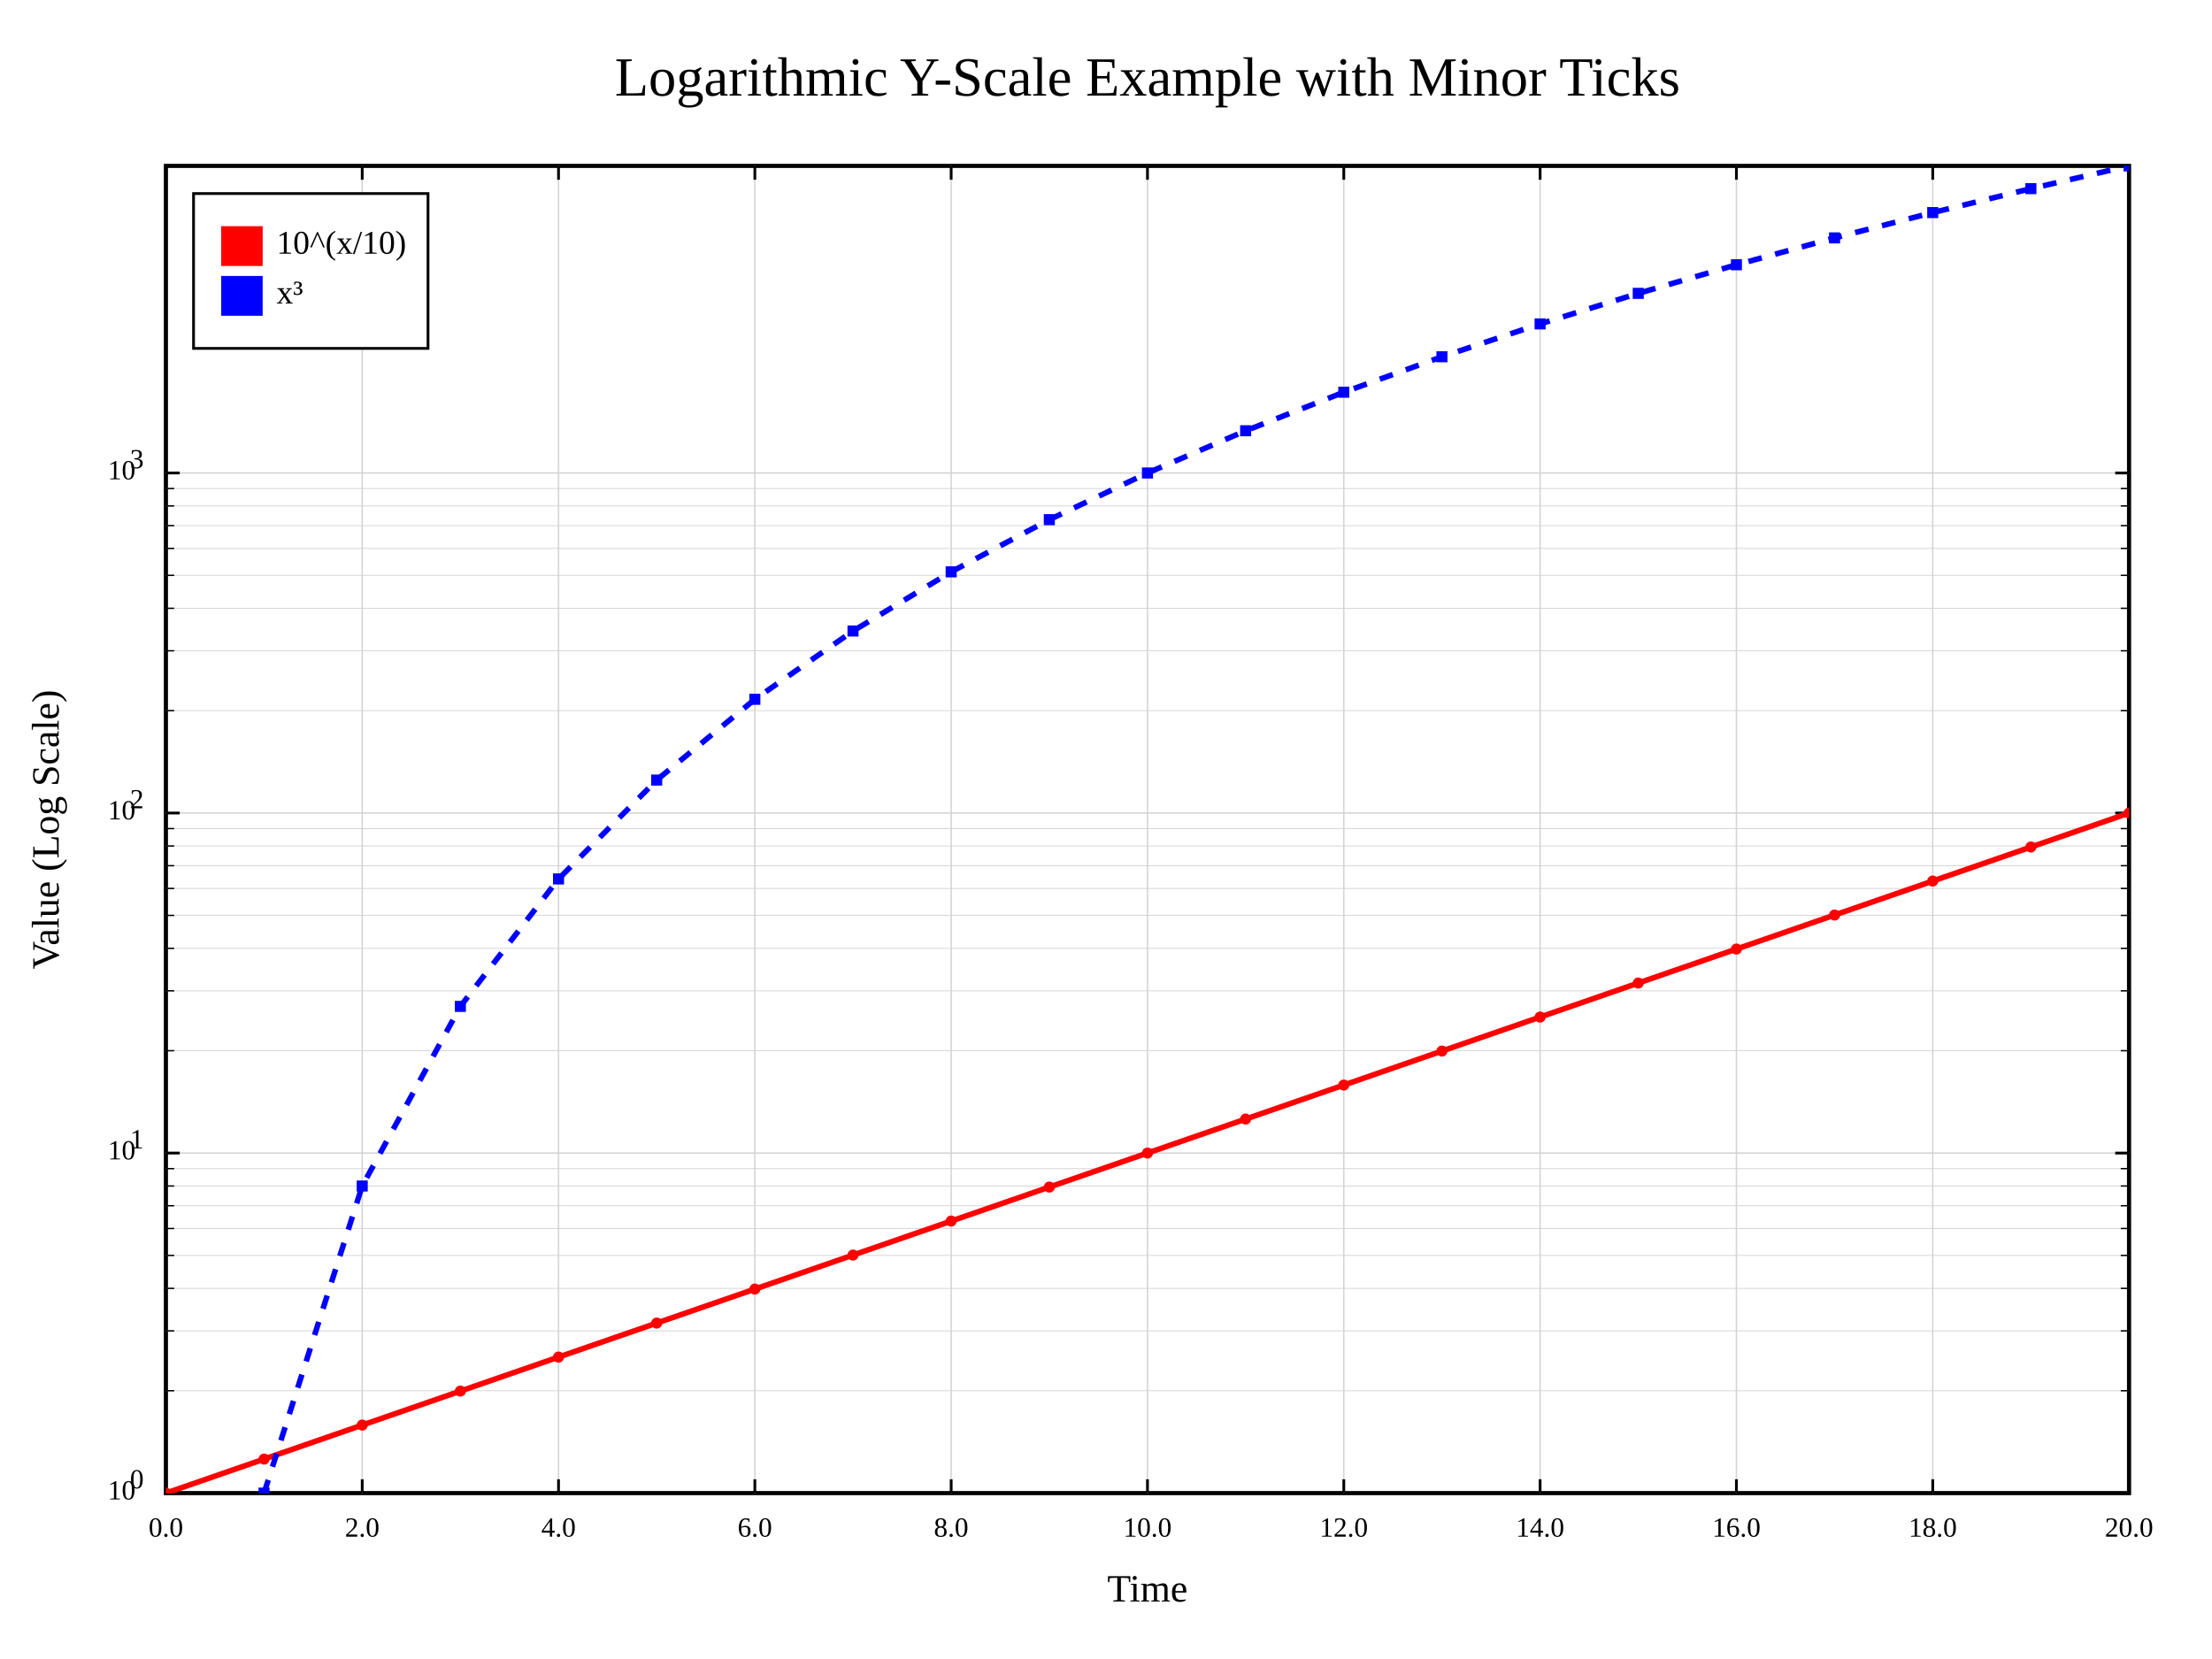
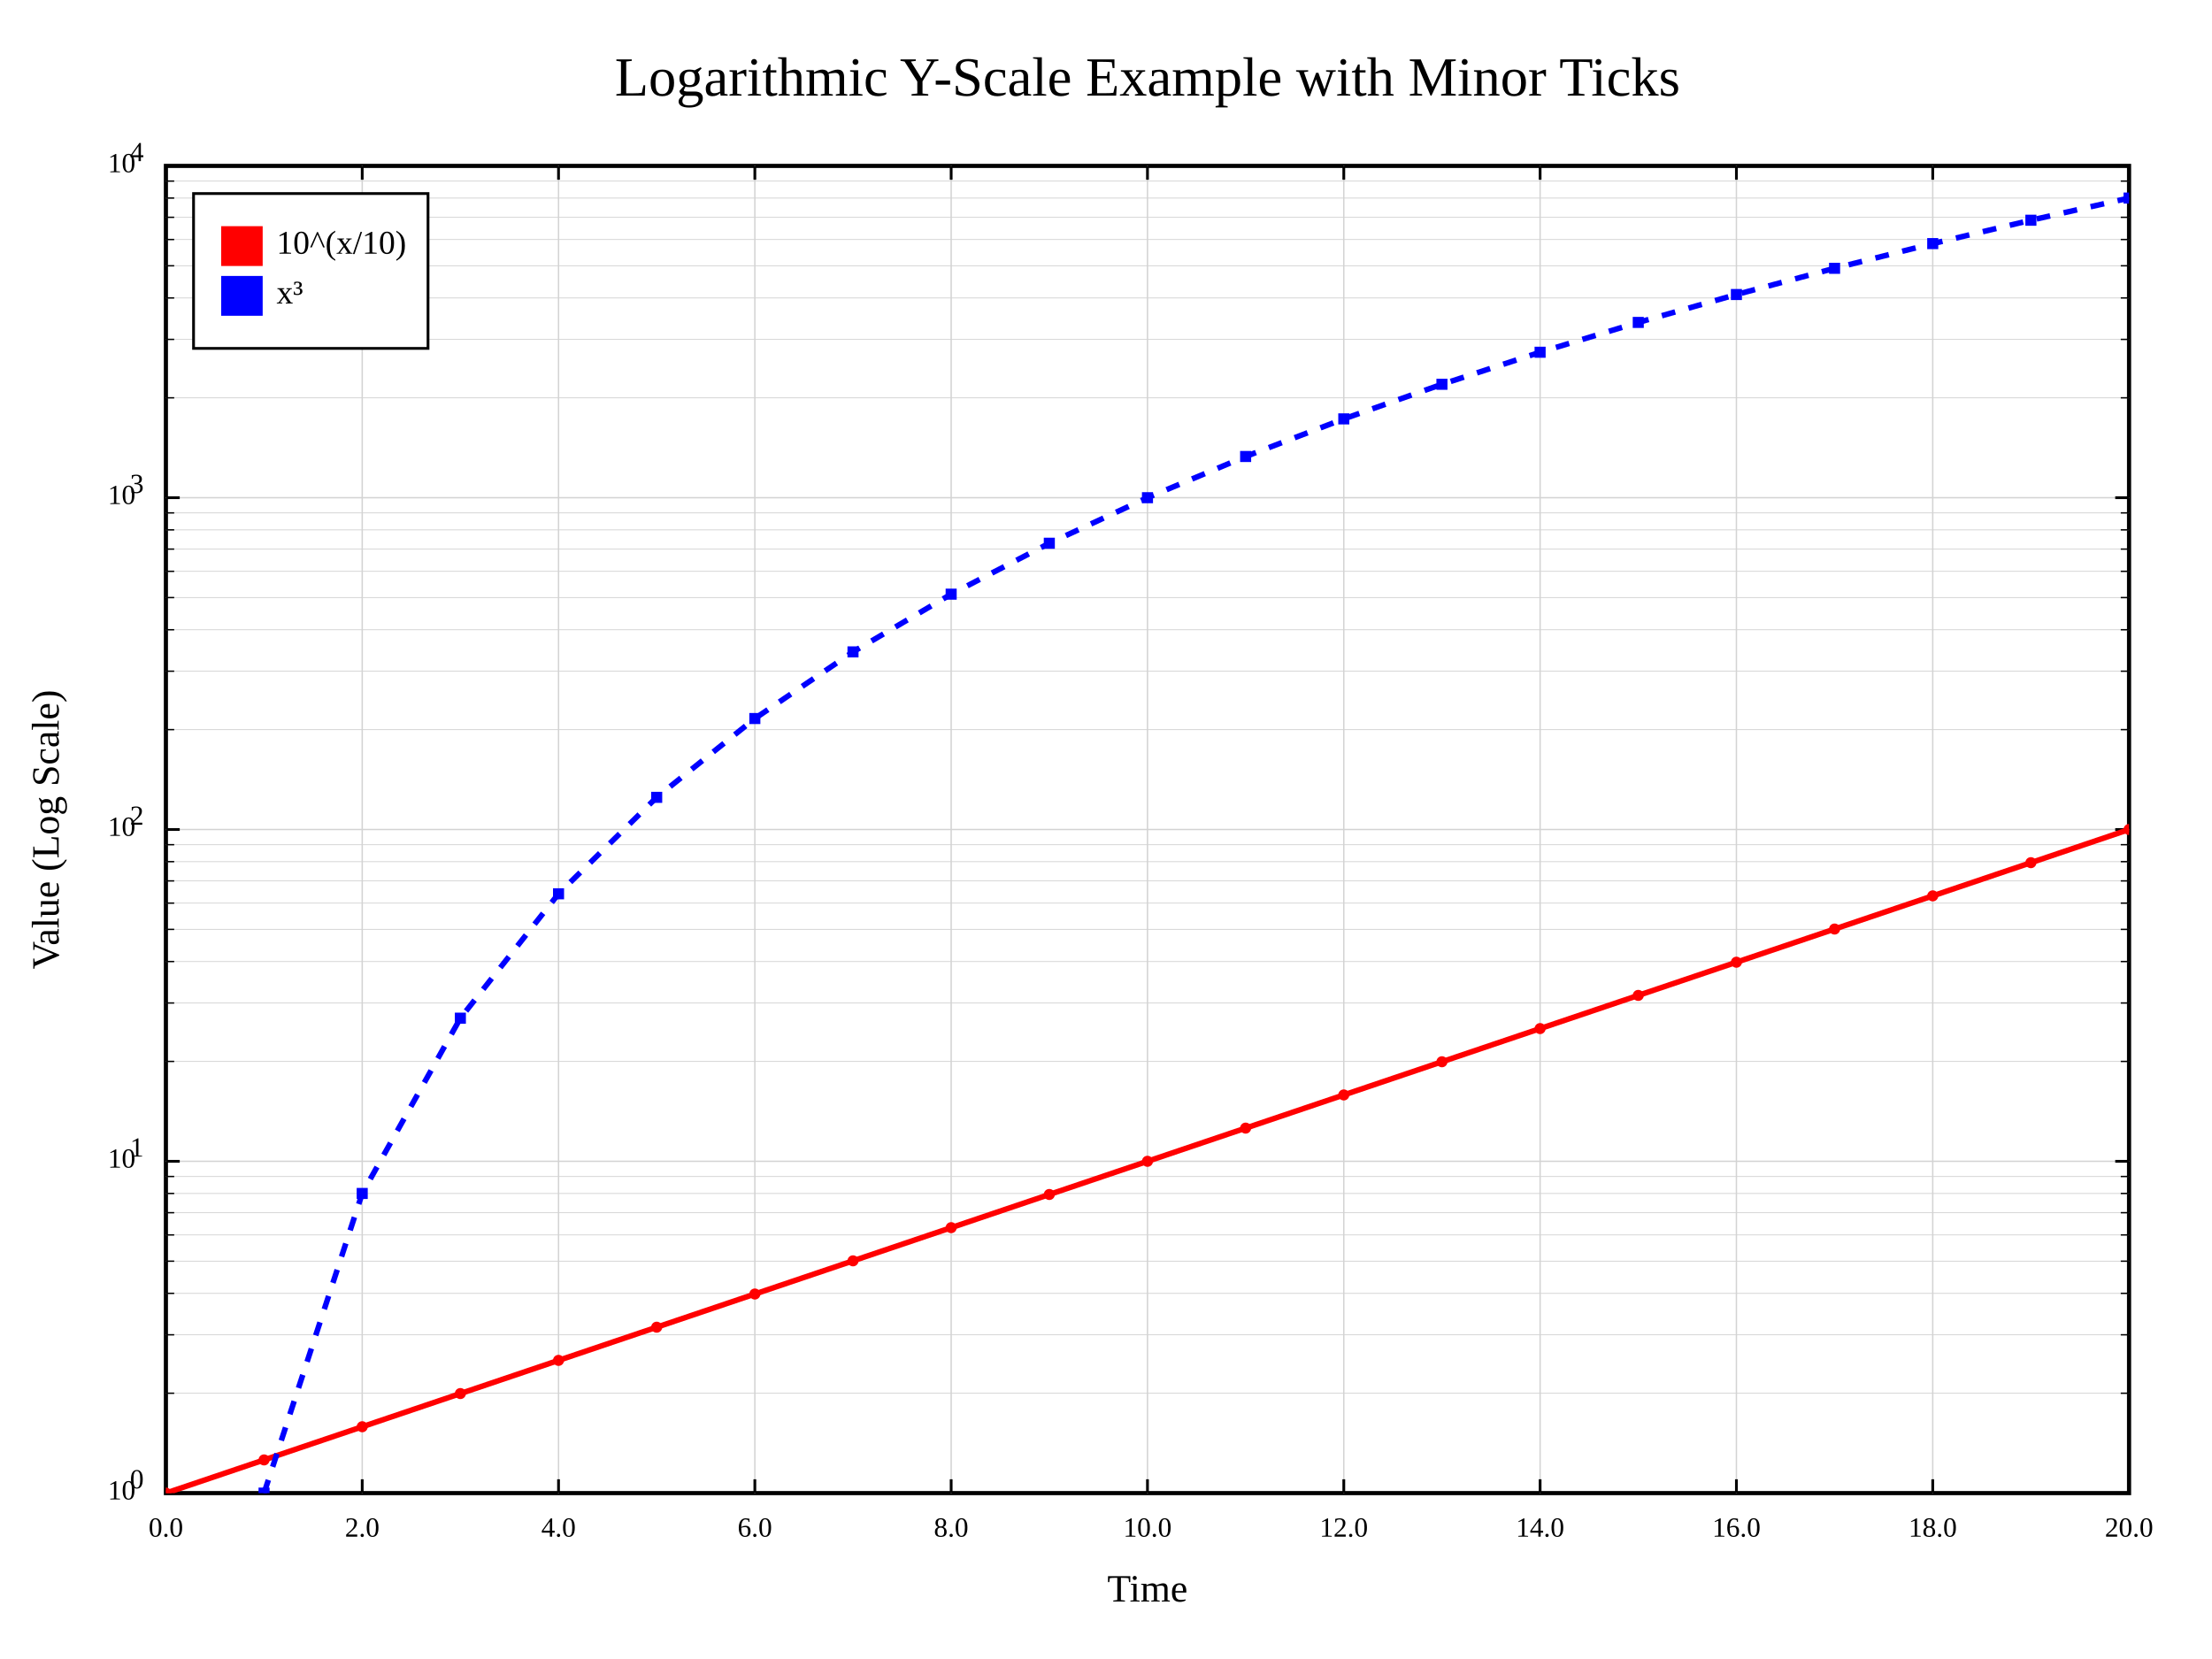
<svg xmlns="http://www.w3.org/2000/svg" height="600" viewBox="0 0 800 600" width="800">
  <rect fill="white" height="600" width="800" x="0" y="0" />
  <text dominant-baseline="middle" fill="#000000" font-family="Times New Roman" font-size="20" text-anchor="middle" x="415" y="30">
Logarithmic Y-Scale Example with Minor Ticks
</text>
  <text dominant-baseline="middle" fill="#000000" font-family="Times New Roman" font-size="14" text-anchor="middle" x="415" y="576">
Time
</text>
  <text dominant-baseline="middle" fill="#000000" font-family="Times New Roman" font-size="14" text-anchor="middle" transform="rotate(-90, 18, 300)" x="18" y="300">
Value (Log Scale)
</text>
  <rect fill="none" height="480" stroke="#000000" stroke-width="1.5" width="710" x="60" y="60" />
  <line stroke="#000000" stroke-width="1" x1="60" x2="60" y1="540" y2="535" />
  <text dominant-baseline="hanging" fill="#000000" font-family="Times New Roman" font-size="10" text-anchor="middle" x="60" y="549">
0.0
</text>
  <line stroke="#000000" stroke-width="1" x1="60" x2="60" y1="60" y2="65" />
  <line stroke="#d3d3d3" stroke-width="0.5" x1="131" x2="131" y1="60" y2="540" />
  <line stroke="#000000" stroke-width="1" x1="131" x2="131" y1="540" y2="535" />
  <text dominant-baseline="hanging" fill="#000000" font-family="Times New Roman" font-size="10" text-anchor="middle" x="131" y="549">
2.0
</text>
  <line stroke="#000000" stroke-width="1" x1="131" x2="131" y1="60" y2="65" />
  <line stroke="#d3d3d3" stroke-width="0.5" x1="202" x2="202" y1="60" y2="540" />
  <line stroke="#000000" stroke-width="1" x1="202" x2="202" y1="540" y2="535" />
  <text dominant-baseline="hanging" fill="#000000" font-family="Times New Roman" font-size="10" text-anchor="middle" x="202" y="549">
4.0
</text>
  <line stroke="#000000" stroke-width="1" x1="202" x2="202" y1="60" y2="65" />
  <line stroke="#d3d3d3" stroke-width="0.5" x1="273" x2="273" y1="60" y2="540" />
  <line stroke="#000000" stroke-width="1" x1="273" x2="273" y1="540" y2="535" />
  <text dominant-baseline="hanging" fill="#000000" font-family="Times New Roman" font-size="10" text-anchor="middle" x="273" y="549">
6.0
</text>
  <line stroke="#000000" stroke-width="1" x1="273" x2="273" y1="60" y2="65" />
  <line stroke="#d3d3d3" stroke-width="0.5" x1="344" x2="344" y1="60" y2="540" />
  <line stroke="#000000" stroke-width="1" x1="344" x2="344" y1="540" y2="535" />
  <text dominant-baseline="hanging" fill="#000000" font-family="Times New Roman" font-size="10" text-anchor="middle" x="344" y="549">
8.0
</text>
  <line stroke="#000000" stroke-width="1" x1="344" x2="344" y1="60" y2="65" />
  <line stroke="#d3d3d3" stroke-width="0.5" x1="415" x2="415" y1="60" y2="540" />
  <line stroke="#000000" stroke-width="1" x1="415" x2="415" y1="540" y2="535" />
  <text dominant-baseline="hanging" fill="#000000" font-family="Times New Roman" font-size="10" text-anchor="middle" x="415" y="549">
10.0
</text>
  <line stroke="#000000" stroke-width="1" x1="415" x2="415" y1="60" y2="65" />
  <line stroke="#d3d3d3" stroke-width="0.5" x1="486" x2="486" y1="60" y2="540" />
  <line stroke="#000000" stroke-width="1" x1="486" x2="486" y1="540" y2="535" />
  <text dominant-baseline="hanging" fill="#000000" font-family="Times New Roman" font-size="10" text-anchor="middle" x="486" y="549">
12.0
</text>
  <line stroke="#000000" stroke-width="1" x1="486" x2="486" y1="60" y2="65" />
  <line stroke="#d3d3d3" stroke-width="0.5" x1="557" x2="557" y1="60" y2="540" />
  <line stroke="#000000" stroke-width="1" x1="557" x2="557" y1="540" y2="535" />
  <text dominant-baseline="hanging" fill="#000000" font-family="Times New Roman" font-size="10" text-anchor="middle" x="557" y="549">
14.0
</text>
  <line stroke="#000000" stroke-width="1" x1="557" x2="557" y1="60" y2="65" />
  <line stroke="#d3d3d3" stroke-width="0.5" x1="628" x2="628" y1="60" y2="540" />
  <line stroke="#000000" stroke-width="1" x1="628" x2="628" y1="540" y2="535" />
  <text dominant-baseline="hanging" fill="#000000" font-family="Times New Roman" font-size="10" text-anchor="middle" x="628" y="549">
16.0
</text>
  <line stroke="#000000" stroke-width="1" x1="628" x2="628" y1="60" y2="65" />
  <line stroke="#d3d3d3" stroke-width="0.5" x1="699" x2="699" y1="60" y2="540" />
  <line stroke="#000000" stroke-width="1" x1="699" x2="699" y1="540" y2="535" />
  <text dominant-baseline="hanging" fill="#000000" font-family="Times New Roman" font-size="10" text-anchor="middle" x="699" y="549">
18.0
</text>
  <line stroke="#000000" stroke-width="1" x1="699" x2="699" y1="60" y2="65" />
  <line stroke="#000000" stroke-width="1" x1="770" x2="770" y1="540" y2="535" />
  <text dominant-baseline="hanging" fill="#000000" font-family="Times New Roman" font-size="10" text-anchor="middle" x="770" y="549">
20.0
</text>
  <line stroke="#000000" stroke-width="1" x1="770" x2="770" y1="60" y2="65" />
  <line stroke="#000000" stroke-width="1" x1="60" x2="65" y1="540" y2="540" />
  <line stroke="#000000" stroke-width="1" x1="770" x2="765" y1="540" y2="540" />
  <text dominant-baseline="middle" fill="#000000" font-family="Times New Roman" font-size="10" text-anchor="end" x="52" y="540">
10
<tspan dx="-0.2em" dy="-0.4em">
0
</tspan>
  </text>
-   <line stroke="#d3d3d3" stroke-width="0.5" x1="60" x2="770" y1="417.021" y2="417.021" />
-   <line stroke="#000000" stroke-width="1" x1="60" x2="65" y1="417.021" y2="417.021" />
-   <line stroke="#000000" stroke-width="1" x1="770" x2="765" y1="417.021" y2="417.021" />
-   <text dominant-baseline="middle" fill="#000000" font-family="Times New Roman" font-size="10" text-anchor="end" x="52" y="417.021">
+   <line stroke="#d3d3d3" stroke-width="0.5" x1="60" x2="770" y1="420" y2="420" />
+   <line stroke="#000000" stroke-width="1" x1="60" x2="65" y1="420" y2="420" />
+   <line stroke="#000000" stroke-width="1" x1="770" x2="765" y1="420" y2="420" />
+   <text dominant-baseline="middle" fill="#000000" font-family="Times New Roman" font-size="10" text-anchor="end" x="52" y="420">
10
<tspan dx="-0.2em" dy="-0.4em">
1
</tspan>
  </text>
-   <line stroke="#d3d3d3" stroke-width="0.5" x1="60" x2="770" y1="294.041" y2="294.041" />
-   <line stroke="#000000" stroke-width="1" x1="60" x2="65" y1="294.041" y2="294.041" />
-   <line stroke="#000000" stroke-width="1" x1="770" x2="765" y1="294.041" y2="294.041" />
-   <text dominant-baseline="middle" fill="#000000" font-family="Times New Roman" font-size="10" text-anchor="end" x="52" y="294.041">
+   <line stroke="#d3d3d3" stroke-width="0.5" x1="60" x2="770" y1="300" y2="300" />
+   <line stroke="#000000" stroke-width="1" x1="60" x2="65" y1="300" y2="300" />
+   <line stroke="#000000" stroke-width="1" x1="770" x2="765" y1="300" y2="300" />
+   <text dominant-baseline="middle" fill="#000000" font-family="Times New Roman" font-size="10" text-anchor="end" x="52" y="300">
10
<tspan dx="-0.2em" dy="-0.4em">
2
</tspan>
  </text>
-   <line stroke="#d3d3d3" stroke-width="0.5" x1="60" x2="770" y1="171.062" y2="171.062" />
-   <line stroke="#000000" stroke-width="1" x1="60" x2="65" y1="171.062" y2="171.062" />
-   <line stroke="#000000" stroke-width="1" x1="770" x2="765" y1="171.062" y2="171.062" />
-   <text dominant-baseline="middle" fill="#000000" font-family="Times New Roman" font-size="10" text-anchor="end" x="52" y="171.062">
+   <line stroke="#d3d3d3" stroke-width="0.5" x1="60" x2="770" y1="180" y2="180" />
+   <line stroke="#000000" stroke-width="1" x1="60" x2="65" y1="180" y2="180" />
+   <line stroke="#000000" stroke-width="1" x1="770" x2="765" y1="180" y2="180" />
+   <text dominant-baseline="middle" fill="#000000" font-family="Times New Roman" font-size="10" text-anchor="end" x="52" y="180">
10
<tspan dx="-0.2em" dy="-0.4em">
3
</tspan>
  </text>
-   <line stroke="#d3d3d3" stroke-width="0.3" x1="60" x2="770" y1="502.979" y2="502.979" />
-   <line stroke="#000000" stroke-width="0.5" x1="60" x2="63" y1="502.979" y2="502.979" />
-   <line stroke="#000000" stroke-width="0.5" x1="770" x2="767" y1="502.979" y2="502.979" />
-   <line stroke="#d3d3d3" stroke-width="0.3" x1="60" x2="770" y1="481.324" y2="481.324" />
-   <line stroke="#000000" stroke-width="0.5" x1="60" x2="63" y1="481.324" y2="481.324" />
-   <line stroke="#000000" stroke-width="0.5" x1="770" x2="767" y1="481.324" y2="481.324" />
-   <line stroke="#d3d3d3" stroke-width="0.3" x1="60" x2="770" y1="465.959" y2="465.959" />
-   <line stroke="#000000" stroke-width="0.5" x1="60" x2="63" y1="465.959" y2="465.959" />
-   <line stroke="#000000" stroke-width="0.5" x1="770" x2="767" y1="465.959" y2="465.959" />
-   <line stroke="#d3d3d3" stroke-width="0.3" x1="60" x2="770" y1="454.041" y2="454.041" />
-   <line stroke="#000000" stroke-width="0.5" x1="60" x2="63" y1="454.041" y2="454.041" />
-   <line stroke="#000000" stroke-width="0.5" x1="770" x2="767" y1="454.041" y2="454.041" />
-   <line stroke="#d3d3d3" stroke-width="0.3" x1="60" x2="770" y1="444.303" y2="444.303" />
-   <line stroke="#000000" stroke-width="0.5" x1="60" x2="63" y1="444.303" y2="444.303" />
-   <line stroke="#000000" stroke-width="0.5" x1="770" x2="767" y1="444.303" y2="444.303" />
-   <line stroke="#d3d3d3" stroke-width="0.3" x1="60" x2="770" y1="436.07" y2="436.07" />
-   <line stroke="#000000" stroke-width="0.5" x1="60" x2="63" y1="436.07" y2="436.07" />
-   <line stroke="#000000" stroke-width="0.5" x1="770" x2="767" y1="436.07" y2="436.07" />
-   <line stroke="#d3d3d3" stroke-width="0.3" x1="60" x2="770" y1="428.938" y2="428.938" />
-   <line stroke="#000000" stroke-width="0.5" x1="60" x2="63" y1="428.938" y2="428.938" />
-   <line stroke="#000000" stroke-width="0.5" x1="770" x2="767" y1="428.938" y2="428.938" />
-   <line stroke="#d3d3d3" stroke-width="0.3" x1="60" x2="770" y1="422.648" y2="422.648" />
-   <line stroke="#000000" stroke-width="0.5" x1="60" x2="63" y1="422.648" y2="422.648" />
-   <line stroke="#000000" stroke-width="0.5" x1="770" x2="767" y1="422.648" y2="422.648" />
-   <line stroke="#d3d3d3" stroke-width="0.3" x1="60" x2="770" y1="380" y2="380" />
-   <line stroke="#000000" stroke-width="0.5" x1="60" x2="63" y1="380" y2="380" />
-   <line stroke="#000000" stroke-width="0.5" x1="770" x2="767" y1="380" y2="380" />
-   <line stroke="#d3d3d3" stroke-width="0.3" x1="60" x2="770" y1="358.344" y2="358.344" />
-   <line stroke="#000000" stroke-width="0.5" x1="60" x2="63" y1="358.344" y2="358.344" />
-   <line stroke="#000000" stroke-width="0.5" x1="770" x2="767" y1="358.344" y2="358.344" />
-   <line stroke="#d3d3d3" stroke-width="0.3" x1="60" x2="770" y1="342.979" y2="342.979" />
-   <line stroke="#000000" stroke-width="0.5" x1="60" x2="63" y1="342.979" y2="342.979" />
-   <line stroke="#000000" stroke-width="0.5" x1="770" x2="767" y1="342.979" y2="342.979" />
-   <line stroke="#d3d3d3" stroke-width="0.3" x1="60" x2="770" y1="331.062" y2="331.062" />
-   <line stroke="#000000" stroke-width="0.5" x1="60" x2="63" y1="331.062" y2="331.062" />
-   <line stroke="#000000" stroke-width="0.5" x1="770" x2="767" y1="331.062" y2="331.062" />
-   <line stroke="#d3d3d3" stroke-width="0.3" x1="60" x2="770" y1="321.324" y2="321.324" />
-   <line stroke="#000000" stroke-width="0.5" x1="60" x2="63" y1="321.324" y2="321.324" />
-   <line stroke="#000000" stroke-width="0.5" x1="770" x2="767" y1="321.324" y2="321.324" />
-   <line stroke="#d3d3d3" stroke-width="0.3" x1="60" x2="770" y1="313.091" y2="313.091" />
-   <line stroke="#000000" stroke-width="0.5" x1="60" x2="63" y1="313.091" y2="313.091" />
-   <line stroke="#000000" stroke-width="0.5" x1="770" x2="767" y1="313.091" y2="313.091" />
-   <line stroke="#d3d3d3" stroke-width="0.3" x1="60" x2="770" y1="305.959" y2="305.959" />
-   <line stroke="#000000" stroke-width="0.5" x1="60" x2="63" y1="305.959" y2="305.959" />
-   <line stroke="#000000" stroke-width="0.5" x1="770" x2="767" y1="305.959" y2="305.959" />
-   <line stroke="#d3d3d3" stroke-width="0.3" x1="60" x2="770" y1="299.668" y2="299.668" />
-   <line stroke="#000000" stroke-width="0.5" x1="60" x2="63" y1="299.668" y2="299.668" />
-   <line stroke="#000000" stroke-width="0.5" x1="770" x2="767" y1="299.668" y2="299.668" />
-   <line stroke="#d3d3d3" stroke-width="0.3" x1="60" x2="770" y1="257.021" y2="257.021" />
-   <line stroke="#000000" stroke-width="0.5" x1="60" x2="63" y1="257.021" y2="257.021" />
-   <line stroke="#000000" stroke-width="0.5" x1="770" x2="767" y1="257.021" y2="257.021" />
-   <line stroke="#d3d3d3" stroke-width="0.3" x1="60" x2="770" y1="235.365" y2="235.365" />
-   <line stroke="#000000" stroke-width="0.5" x1="60" x2="63" y1="235.365" y2="235.365" />
-   <line stroke="#000000" stroke-width="0.5" x1="770" x2="767" y1="235.365" y2="235.365" />
-   <line stroke="#d3d3d3" stroke-width="0.3" x1="60" x2="770" y1="220" y2="220" />
-   <line stroke="#000000" stroke-width="0.5" x1="60" x2="63" y1="220" y2="220" />
-   <line stroke="#000000" stroke-width="0.5" x1="770" x2="767" y1="220" y2="220" />
-   <line stroke="#d3d3d3" stroke-width="0.3" x1="60" x2="770" y1="208.082" y2="208.082" />
-   <line stroke="#000000" stroke-width="0.5" x1="60" x2="63" y1="208.082" y2="208.082" />
-   <line stroke="#000000" stroke-width="0.5" x1="770" x2="767" y1="208.082" y2="208.082" />
-   <line stroke="#d3d3d3" stroke-width="0.3" x1="60" x2="770" y1="198.344" y2="198.344" />
-   <line stroke="#000000" stroke-width="0.5" x1="60" x2="63" y1="198.344" y2="198.344" />
-   <line stroke="#000000" stroke-width="0.5" x1="770" x2="767" y1="198.344" y2="198.344" />
-   <line stroke="#d3d3d3" stroke-width="0.3" x1="60" x2="770" y1="190.111" y2="190.111" />
-   <line stroke="#000000" stroke-width="0.5" x1="60" x2="63" y1="190.111" y2="190.111" />
-   <line stroke="#000000" stroke-width="0.5" x1="770" x2="767" y1="190.111" y2="190.111" />
-   <line stroke="#d3d3d3" stroke-width="0.3" x1="60" x2="770" y1="182.979" y2="182.979" />
-   <line stroke="#000000" stroke-width="0.5" x1="60" x2="63" y1="182.979" y2="182.979" />
-   <line stroke="#000000" stroke-width="0.5" x1="770" x2="767" y1="182.979" y2="182.979" />
-   <line stroke="#d3d3d3" stroke-width="0.3" x1="60" x2="770" y1="176.689" y2="176.689" />
-   <line stroke="#000000" stroke-width="0.5" x1="60" x2="63" y1="176.689" y2="176.689" />
-   <line stroke="#000000" stroke-width="0.5" x1="770" x2="767" y1="176.689" y2="176.689" />
+   <line stroke="#000000" stroke-width="1" x1="60" x2="65" y1="60" y2="60" />
+   <line stroke="#000000" stroke-width="1" x1="770" x2="765" y1="60" y2="60" />
+   <text dominant-baseline="middle" fill="#000000" font-family="Times New Roman" font-size="10" text-anchor="end" x="52" y="60">
+ 10
+ <tspan dx="-0.2em" dy="-0.4em">
+ 4
+ </tspan>
+   </text>
+   <line stroke="#d3d3d3" stroke-width="0.3" x1="60" x2="770" y1="503.876" y2="503.876" />
+   <line stroke="#000000" stroke-width="0.5" x1="60" x2="63" y1="503.876" y2="503.876" />
+   <line stroke="#000000" stroke-width="0.5" x1="770" x2="767" y1="503.876" y2="503.876" />
+   <line stroke="#d3d3d3" stroke-width="0.3" x1="60" x2="770" y1="482.745" y2="482.745" />
+   <line stroke="#000000" stroke-width="0.5" x1="60" x2="63" y1="482.745" y2="482.745" />
+   <line stroke="#000000" stroke-width="0.5" x1="770" x2="767" y1="482.745" y2="482.745" />
+   <line stroke="#d3d3d3" stroke-width="0.3" x1="60" x2="770" y1="467.753" y2="467.753" />
+   <line stroke="#000000" stroke-width="0.5" x1="60" x2="63" y1="467.753" y2="467.753" />
+   <line stroke="#000000" stroke-width="0.5" x1="770" x2="767" y1="467.753" y2="467.753" />
+   <line stroke="#d3d3d3" stroke-width="0.3" x1="60" x2="770" y1="456.124" y2="456.124" />
+   <line stroke="#000000" stroke-width="0.5" x1="60" x2="63" y1="456.124" y2="456.124" />
+   <line stroke="#000000" stroke-width="0.5" x1="770" x2="767" y1="456.124" y2="456.124" />
+   <line stroke="#d3d3d3" stroke-width="0.3" x1="60" x2="770" y1="446.622" y2="446.622" />
+   <line stroke="#000000" stroke-width="0.5" x1="60" x2="63" y1="446.622" y2="446.622" />
+   <line stroke="#000000" stroke-width="0.5" x1="770" x2="767" y1="446.622" y2="446.622" />
+   <line stroke="#d3d3d3" stroke-width="0.3" x1="60" x2="770" y1="438.588" y2="438.588" />
+   <line stroke="#000000" stroke-width="0.5" x1="60" x2="63" y1="438.588" y2="438.588" />
+   <line stroke="#000000" stroke-width="0.5" x1="770" x2="767" y1="438.588" y2="438.588" />
+   <line stroke="#d3d3d3" stroke-width="0.3" x1="60" x2="770" y1="431.629" y2="431.629" />
+   <line stroke="#000000" stroke-width="0.5" x1="60" x2="63" y1="431.629" y2="431.629" />
+   <line stroke="#000000" stroke-width="0.5" x1="770" x2="767" y1="431.629" y2="431.629" />
+   <line stroke="#d3d3d3" stroke-width="0.3" x1="60" x2="770" y1="425.491" y2="425.491" />
+   <line stroke="#000000" stroke-width="0.5" x1="60" x2="63" y1="425.491" y2="425.491" />
+   <line stroke="#000000" stroke-width="0.5" x1="770" x2="767" y1="425.491" y2="425.491" />
+   <line stroke="#d3d3d3" stroke-width="0.3" x1="60" x2="770" y1="383.876" y2="383.876" />
+   <line stroke="#000000" stroke-width="0.5" x1="60" x2="63" y1="383.876" y2="383.876" />
+   <line stroke="#000000" stroke-width="0.5" x1="770" x2="767" y1="383.876" y2="383.876" />
+   <line stroke="#d3d3d3" stroke-width="0.3" x1="60" x2="770" y1="362.745" y2="362.745" />
+   <line stroke="#000000" stroke-width="0.5" x1="60" x2="63" y1="362.745" y2="362.745" />
+   <line stroke="#000000" stroke-width="0.5" x1="770" x2="767" y1="362.745" y2="362.745" />
+   <line stroke="#d3d3d3" stroke-width="0.3" x1="60" x2="770" y1="347.753" y2="347.753" />
+   <line stroke="#000000" stroke-width="0.5" x1="60" x2="63" y1="347.753" y2="347.753" />
+   <line stroke="#000000" stroke-width="0.5" x1="770" x2="767" y1="347.753" y2="347.753" />
+   <line stroke="#d3d3d3" stroke-width="0.3" x1="60" x2="770" y1="336.124" y2="336.124" />
+   <line stroke="#000000" stroke-width="0.5" x1="60" x2="63" y1="336.124" y2="336.124" />
+   <line stroke="#000000" stroke-width="0.5" x1="770" x2="767" y1="336.124" y2="336.124" />
+   <line stroke="#d3d3d3" stroke-width="0.3" x1="60" x2="770" y1="326.622" y2="326.622" />
+   <line stroke="#000000" stroke-width="0.5" x1="60" x2="63" y1="326.622" y2="326.622" />
+   <line stroke="#000000" stroke-width="0.5" x1="770" x2="767" y1="326.622" y2="326.622" />
+   <line stroke="#d3d3d3" stroke-width="0.3" x1="60" x2="770" y1="318.588" y2="318.588" />
+   <line stroke="#000000" stroke-width="0.5" x1="60" x2="63" y1="318.588" y2="318.588" />
+   <line stroke="#000000" stroke-width="0.5" x1="770" x2="767" y1="318.588" y2="318.588" />
+   <line stroke="#d3d3d3" stroke-width="0.3" x1="60" x2="770" y1="311.629" y2="311.629" />
+   <line stroke="#000000" stroke-width="0.5" x1="60" x2="63" y1="311.629" y2="311.629" />
+   <line stroke="#000000" stroke-width="0.5" x1="770" x2="767" y1="311.629" y2="311.629" />
+   <line stroke="#d3d3d3" stroke-width="0.3" x1="60" x2="770" y1="305.491" y2="305.491" />
+   <line stroke="#000000" stroke-width="0.5" x1="60" x2="63" y1="305.491" y2="305.491" />
+   <line stroke="#000000" stroke-width="0.5" x1="770" x2="767" y1="305.491" y2="305.491" />
+   <line stroke="#d3d3d3" stroke-width="0.3" x1="60" x2="770" y1="263.876" y2="263.876" />
+   <line stroke="#000000" stroke-width="0.5" x1="60" x2="63" y1="263.876" y2="263.876" />
+   <line stroke="#000000" stroke-width="0.5" x1="770" x2="767" y1="263.876" y2="263.876" />
+   <line stroke="#d3d3d3" stroke-width="0.3" x1="60" x2="770" y1="242.745" y2="242.745" />
+   <line stroke="#000000" stroke-width="0.5" x1="60" x2="63" y1="242.745" y2="242.745" />
+   <line stroke="#000000" stroke-width="0.5" x1="770" x2="767" y1="242.745" y2="242.745" />
+   <line stroke="#d3d3d3" stroke-width="0.3" x1="60" x2="770" y1="227.753" y2="227.753" />
+   <line stroke="#000000" stroke-width="0.5" x1="60" x2="63" y1="227.753" y2="227.753" />
+   <line stroke="#000000" stroke-width="0.5" x1="770" x2="767" y1="227.753" y2="227.753" />
+   <line stroke="#d3d3d3" stroke-width="0.3" x1="60" x2="770" y1="216.124" y2="216.124" />
+   <line stroke="#000000" stroke-width="0.5" x1="60" x2="63" y1="216.124" y2="216.124" />
+   <line stroke="#000000" stroke-width="0.5" x1="770" x2="767" y1="216.124" y2="216.124" />
+   <line stroke="#d3d3d3" stroke-width="0.3" x1="60" x2="770" y1="206.622" y2="206.622" />
+   <line stroke="#000000" stroke-width="0.5" x1="60" x2="63" y1="206.622" y2="206.622" />
+   <line stroke="#000000" stroke-width="0.5" x1="770" x2="767" y1="206.622" y2="206.622" />
+   <line stroke="#d3d3d3" stroke-width="0.3" x1="60" x2="770" y1="198.588" y2="198.588" />
+   <line stroke="#000000" stroke-width="0.5" x1="60" x2="63" y1="198.588" y2="198.588" />
+   <line stroke="#000000" stroke-width="0.5" x1="770" x2="767" y1="198.588" y2="198.588" />
+   <line stroke="#d3d3d3" stroke-width="0.3" x1="60" x2="770" y1="191.629" y2="191.629" />
+   <line stroke="#000000" stroke-width="0.5" x1="60" x2="63" y1="191.629" y2="191.629" />
+   <line stroke="#000000" stroke-width="0.5" x1="770" x2="767" y1="191.629" y2="191.629" />
+   <line stroke="#d3d3d3" stroke-width="0.3" x1="60" x2="770" y1="185.491" y2="185.491" />
+   <line stroke="#000000" stroke-width="0.5" x1="60" x2="63" y1="185.491" y2="185.491" />
+   <line stroke="#000000" stroke-width="0.5" x1="770" x2="767" y1="185.491" y2="185.491" />
+   <line stroke="#d3d3d3" stroke-width="0.3" x1="60" x2="770" y1="143.876" y2="143.876" />
+   <line stroke="#000000" stroke-width="0.5" x1="60" x2="63" y1="143.876" y2="143.876" />
+   <line stroke="#000000" stroke-width="0.5" x1="770" x2="767" y1="143.876" y2="143.876" />
+   <line stroke="#d3d3d3" stroke-width="0.3" x1="60" x2="770" y1="122.745" y2="122.745" />
+   <line stroke="#000000" stroke-width="0.5" x1="60" x2="63" y1="122.745" y2="122.745" />
+   <line stroke="#000000" stroke-width="0.5" x1="770" x2="767" y1="122.745" y2="122.745" />
+   <line stroke="#d3d3d3" stroke-width="0.3" x1="60" x2="770" y1="107.753" y2="107.753" />
+   <line stroke="#000000" stroke-width="0.5" x1="60" x2="63" y1="107.753" y2="107.753" />
+   <line stroke="#000000" stroke-width="0.5" x1="770" x2="767" y1="107.753" y2="107.753" />
+   <line stroke="#d3d3d3" stroke-width="0.3" x1="60" x2="770" y1="96.124" y2="96.124" />
+   <line stroke="#000000" stroke-width="0.5" x1="60" x2="63" y1="96.124" y2="96.124" />
+   <line stroke="#000000" stroke-width="0.5" x1="770" x2="767" y1="96.124" y2="96.124" />
+   <line stroke="#d3d3d3" stroke-width="0.3" x1="60" x2="770" y1="86.622" y2="86.622" />
+   <line stroke="#000000" stroke-width="0.5" x1="60" x2="63" y1="86.622" y2="86.622" />
+   <line stroke="#000000" stroke-width="0.5" x1="770" x2="767" y1="86.622" y2="86.622" />
+   <line stroke="#d3d3d3" stroke-width="0.3" x1="60" x2="770" y1="78.588" y2="78.588" />
+   <line stroke="#000000" stroke-width="0.5" x1="60" x2="63" y1="78.588" y2="78.588" />
+   <line stroke="#000000" stroke-width="0.5" x1="770" x2="767" y1="78.588" y2="78.588" />
+   <line stroke="#d3d3d3" stroke-width="0.3" x1="60" x2="770" y1="71.629" y2="71.629" />
+   <line stroke="#000000" stroke-width="0.5" x1="60" x2="63" y1="71.629" y2="71.629" />
+   <line stroke="#000000" stroke-width="0.5" x1="770" x2="767" y1="71.629" y2="71.629" />
+   <line stroke="#d3d3d3" stroke-width="0.3" x1="60" x2="770" y1="65.491" y2="65.491" />
+   <line stroke="#000000" stroke-width="0.5" x1="60" x2="63" y1="65.491" y2="65.491" />
+   <line stroke="#000000" stroke-width="0.5" x1="770" x2="767" y1="65.491" y2="65.491" />
  <defs>
    <clipPath id="plotAreaClip">
      <rect height="480" width="710" x="60" y="60" />
    </clipPath>
  </defs>
  <g clip-path="url(#plotAreaClip)">
-     <path d="M60,540 L95.5,527.702 L131,515.404 L166.5,503.106 L202,490.808 L237.5,478.51 L273,466.212 L308.5,453.914 L344,441.616 L379.5,429.318 L415,417.021 L450.5,404.723 L486,392.425 L521.5,380.127 L557,367.829 L592.5,355.531 L628,343.233 L663.5,330.935 L699,318.637 L734.5,306.339 L770,294.041" fill="none" stroke="#ff0000" stroke-width="2" />
+     <path d="M60,540 L95.5,528 L131,516 L166.5,504 L202,492 L237.5,480 L273,468 L308.5,456 L344,444 L379.5,432 L415,420 L450.5,408 L486,396 L521.5,384 L557,372 L592.5,360 L628,348 L663.5,336 L699,324 L734.5,312 L770,300" fill="none" stroke="#ff0000" stroke-width="2" />
    <circle cx="60" cy="540" fill="#ff0000" r="2" />
-     <circle cx="95.5" cy="527.702" fill="#ff0000" r="2" />
-     <circle cx="131" cy="515.404" fill="#ff0000" r="2" />
-     <circle cx="166.5" cy="503.106" fill="#ff0000" r="2" />
-     <circle cx="202" cy="490.808" fill="#ff0000" r="2" />
-     <circle cx="237.5" cy="478.51" fill="#ff0000" r="2" />
-     <circle cx="273" cy="466.212" fill="#ff0000" r="2" />
-     <circle cx="308.5" cy="453.914" fill="#ff0000" r="2" />
-     <circle cx="344" cy="441.616" fill="#ff0000" r="2" />
-     <circle cx="379.5" cy="429.318" fill="#ff0000" r="2" />
-     <circle cx="415" cy="417.021" fill="#ff0000" r="2" />
-     <circle cx="450.5" cy="404.723" fill="#ff0000" r="2" />
-     <circle cx="486" cy="392.425" fill="#ff0000" r="2" />
-     <circle cx="521.5" cy="380.127" fill="#ff0000" r="2" />
-     <circle cx="557" cy="367.829" fill="#ff0000" r="2" />
-     <circle cx="592.5" cy="355.531" fill="#ff0000" r="2" />
-     <circle cx="628" cy="343.233" fill="#ff0000" r="2" />
-     <circle cx="663.5" cy="330.935" fill="#ff0000" r="2" />
-     <circle cx="699" cy="318.637" fill="#ff0000" r="2" />
-     <circle cx="734.5" cy="306.339" fill="#ff0000" r="2" />
-     <circle cx="770" cy="294.041" fill="#ff0000" r="2" />
-     <path d="M95.5,540 L131,428.938 L166.5,363.972 L202,317.877 L237.5,282.123 L273,252.91 L308.5,228.211 L344,206.815 L379.5,187.943 L415,171.062 L450.5,155.79 L486,141.849 L521.5,129.023 L557,117.149 L592.5,106.095 L628,95.754 L663.5,86.04 L699,76.882 L734.5,68.219 L770,60" fill="none" stroke="#0000ff" stroke-dasharray="5 5" stroke-width="2" />
+     <circle cx="95.5" cy="528" fill="#ff0000" r="2" />
+     <circle cx="131" cy="516" fill="#ff0000" r="2" />
+     <circle cx="166.5" cy="504" fill="#ff0000" r="2" />
+     <circle cx="202" cy="492" fill="#ff0000" r="2" />
+     <circle cx="237.5" cy="480" fill="#ff0000" r="2" />
+     <circle cx="273" cy="468" fill="#ff0000" r="2" />
+     <circle cx="308.5" cy="456" fill="#ff0000" r="2" />
+     <circle cx="344" cy="444" fill="#ff0000" r="2" />
+     <circle cx="379.5" cy="432" fill="#ff0000" r="2" />
+     <circle cx="415" cy="420" fill="#ff0000" r="2" />
+     <circle cx="450.5" cy="408" fill="#ff0000" r="2" />
+     <circle cx="486" cy="396" fill="#ff0000" r="2" />
+     <circle cx="521.5" cy="384" fill="#ff0000" r="2" />
+     <circle cx="557" cy="372" fill="#ff0000" r="2" />
+     <circle cx="592.5" cy="360" fill="#ff0000" r="2" />
+     <circle cx="628" cy="348" fill="#ff0000" r="2" />
+     <circle cx="663.5" cy="336" fill="#ff0000" r="2" />
+     <circle cx="699" cy="324" fill="#ff0000" r="2" />
+     <circle cx="734.5" cy="312" fill="#ff0000" r="2" />
+     <circle cx="770" cy="300" fill="#ff0000" r="2" />
+     <path d="M95.5,540 L131,431.629 L166.5,368.236 L202,323.258 L237.5,288.371 L273,259.866 L308.5,235.765 L344,214.888 L379.5,196.473 L415,180 L450.5,165.099 L486,151.495 L521.5,138.98 L557,127.394 L592.5,116.607 L628,106.517 L663.5,97.038 L699,88.102 L734.5,79.649 L770,71.629" fill="none" stroke="#0000ff" stroke-dasharray="5 5" stroke-width="2" />
    <rect fill="#0000ff" height="4" width="4" x="93.5" y="538" />
-     <rect fill="#0000ff" height="4" width="4" x="129" y="426.938" />
-     <rect fill="#0000ff" height="4" width="4" x="164.5" y="361.972" />
-     <rect fill="#0000ff" height="4" width="4" x="200" y="315.877" />
-     <rect fill="#0000ff" height="4" width="4" x="235.5" y="280.123" />
-     <rect fill="#0000ff" height="4" width="4" x="271" y="250.91" />
-     <rect fill="#0000ff" height="4" width="4" x="306.5" y="226.211" />
-     <rect fill="#0000ff" height="4" width="4" x="342" y="204.815" />
-     <rect fill="#0000ff" height="4" width="4" x="377.5" y="185.943" />
-     <rect fill="#0000ff" height="4" width="4" x="413" y="169.062" />
-     <rect fill="#0000ff" height="4" width="4" x="448.5" y="153.79" />
-     <rect fill="#0000ff" height="4" width="4" x="484" y="139.849" />
-     <rect fill="#0000ff" height="4" width="4" x="519.5" y="127.023" />
-     <rect fill="#0000ff" height="4" width="4" x="555" y="115.149" />
-     <rect fill="#0000ff" height="4" width="4" x="590.5" y="104.095" />
-     <rect fill="#0000ff" height="4" width="4" x="626" y="93.754" />
-     <rect fill="#0000ff" height="4" width="4" x="661.5" y="84.04" />
-     <rect fill="#0000ff" height="4" width="4" x="697" y="74.882" />
-     <rect fill="#0000ff" height="4" width="4" x="732.5" y="66.219" />
-     <rect fill="#0000ff" height="4" width="4" x="768" y="58" />
+     <rect fill="#0000ff" height="4" width="4" x="129" y="429.629" />
+     <rect fill="#0000ff" height="4" width="4" x="164.5" y="366.236" />
+     <rect fill="#0000ff" height="4" width="4" x="200" y="321.258" />
+     <rect fill="#0000ff" height="4" width="4" x="235.5" y="286.371" />
+     <rect fill="#0000ff" height="4" width="4" x="271" y="257.866" />
+     <rect fill="#0000ff" height="4" width="4" x="306.5" y="233.765" />
+     <rect fill="#0000ff" height="4" width="4" x="342" y="212.888" />
+     <rect fill="#0000ff" height="4" width="4" x="377.5" y="194.473" />
+     <rect fill="#0000ff" height="4" width="4" x="413" y="178" />
+     <rect fill="#0000ff" height="4" width="4" x="448.5" y="163.099" />
+     <rect fill="#0000ff" height="4" width="4" x="484" y="149.495" />
+     <rect fill="#0000ff" height="4" width="4" x="519.5" y="136.98" />
+     <rect fill="#0000ff" height="4" width="4" x="555" y="125.394" />
+     <rect fill="#0000ff" height="4" width="4" x="590.5" y="114.607" />
+     <rect fill="#0000ff" height="4" width="4" x="626" y="104.517" />
+     <rect fill="#0000ff" height="4" width="4" x="661.5" y="95.038" />
+     <rect fill="#0000ff" height="4" width="4" x="697" y="86.102" />
+     <rect fill="#0000ff" height="4" width="4" x="732.5" y="77.649" />
+     <rect fill="#0000ff" height="4" width="4" x="768" y="69.629" />
  </g>
  <rect fill="white" height="56" stroke="#000000" stroke-width="1" width="84.8" x="70" y="70" />
  <rect fill="#ff0000" height="14.4" width="15" x="80" y="81.8" />
  <text dominant-baseline="middle" fill="#000000" font-family="Times New Roman" font-size="12" text-anchor="start" x="100" y="89">
10^(x/10)
</text>
  <rect fill="#0000ff" height="14.4" width="15" x="80" y="99.8" />
  <text dominant-baseline="middle" fill="#000000" font-family="Times New Roman" font-size="12" text-anchor="start" x="100" y="107">
x³
</text>
</svg>
